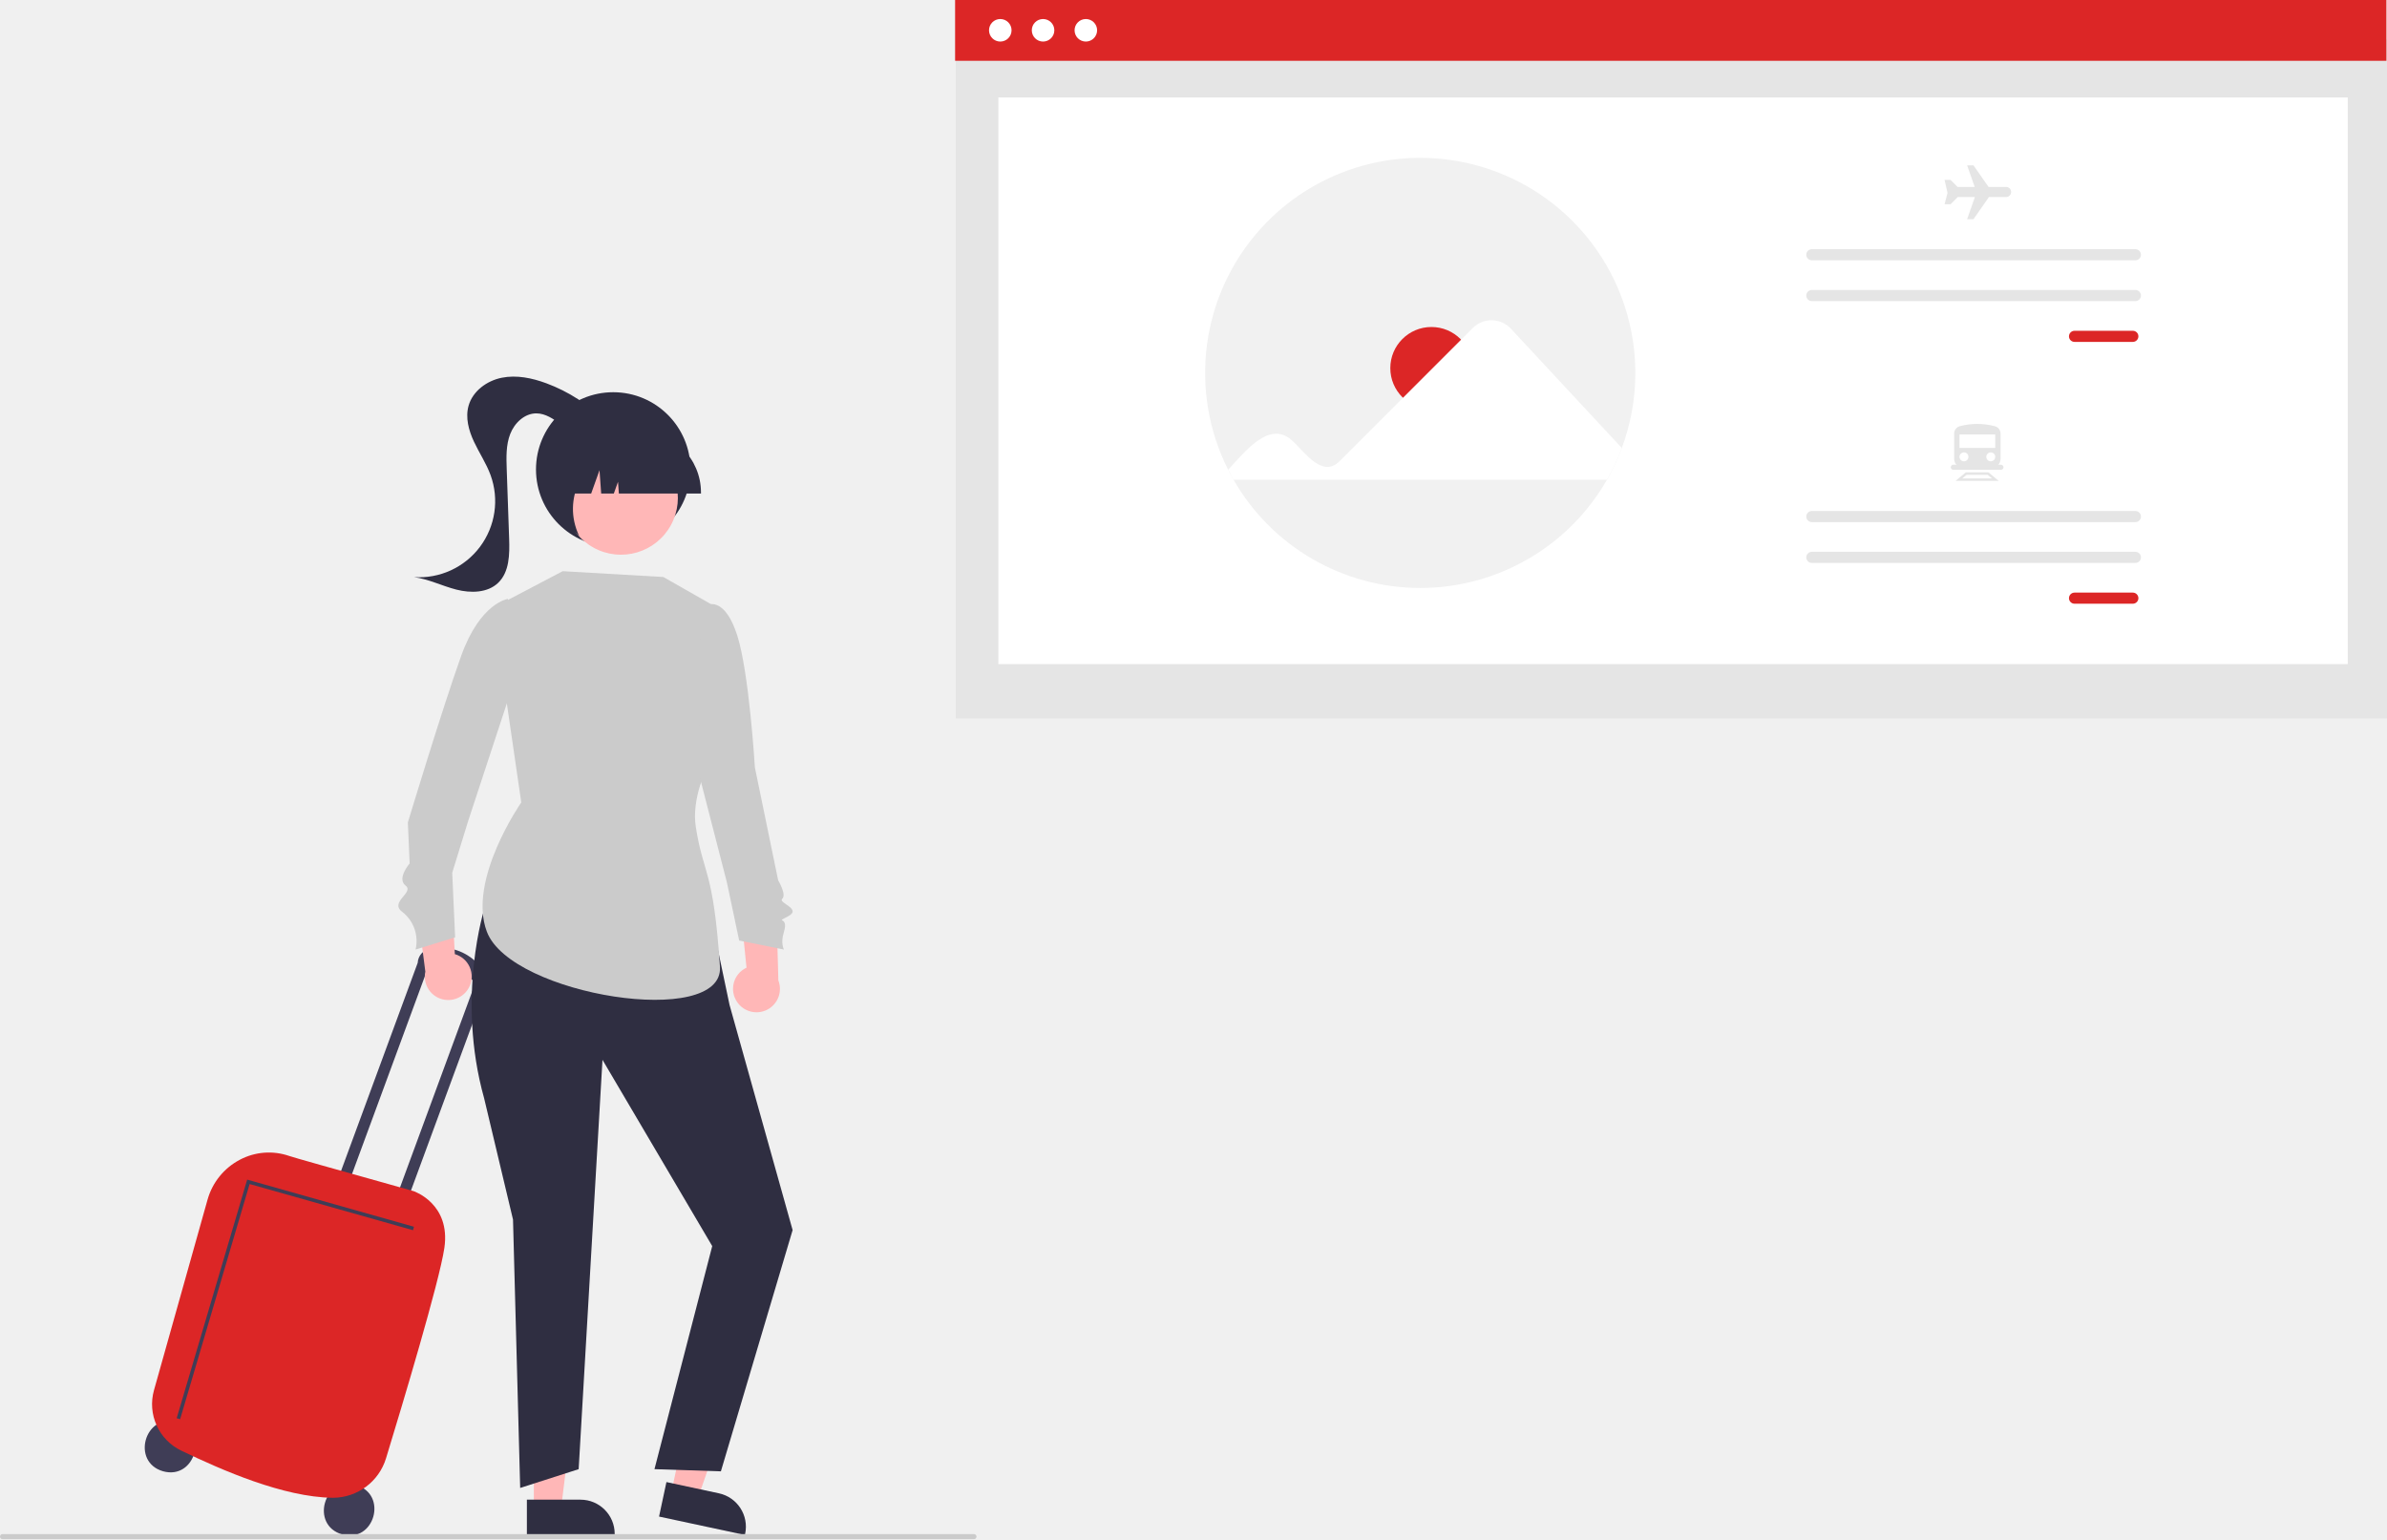
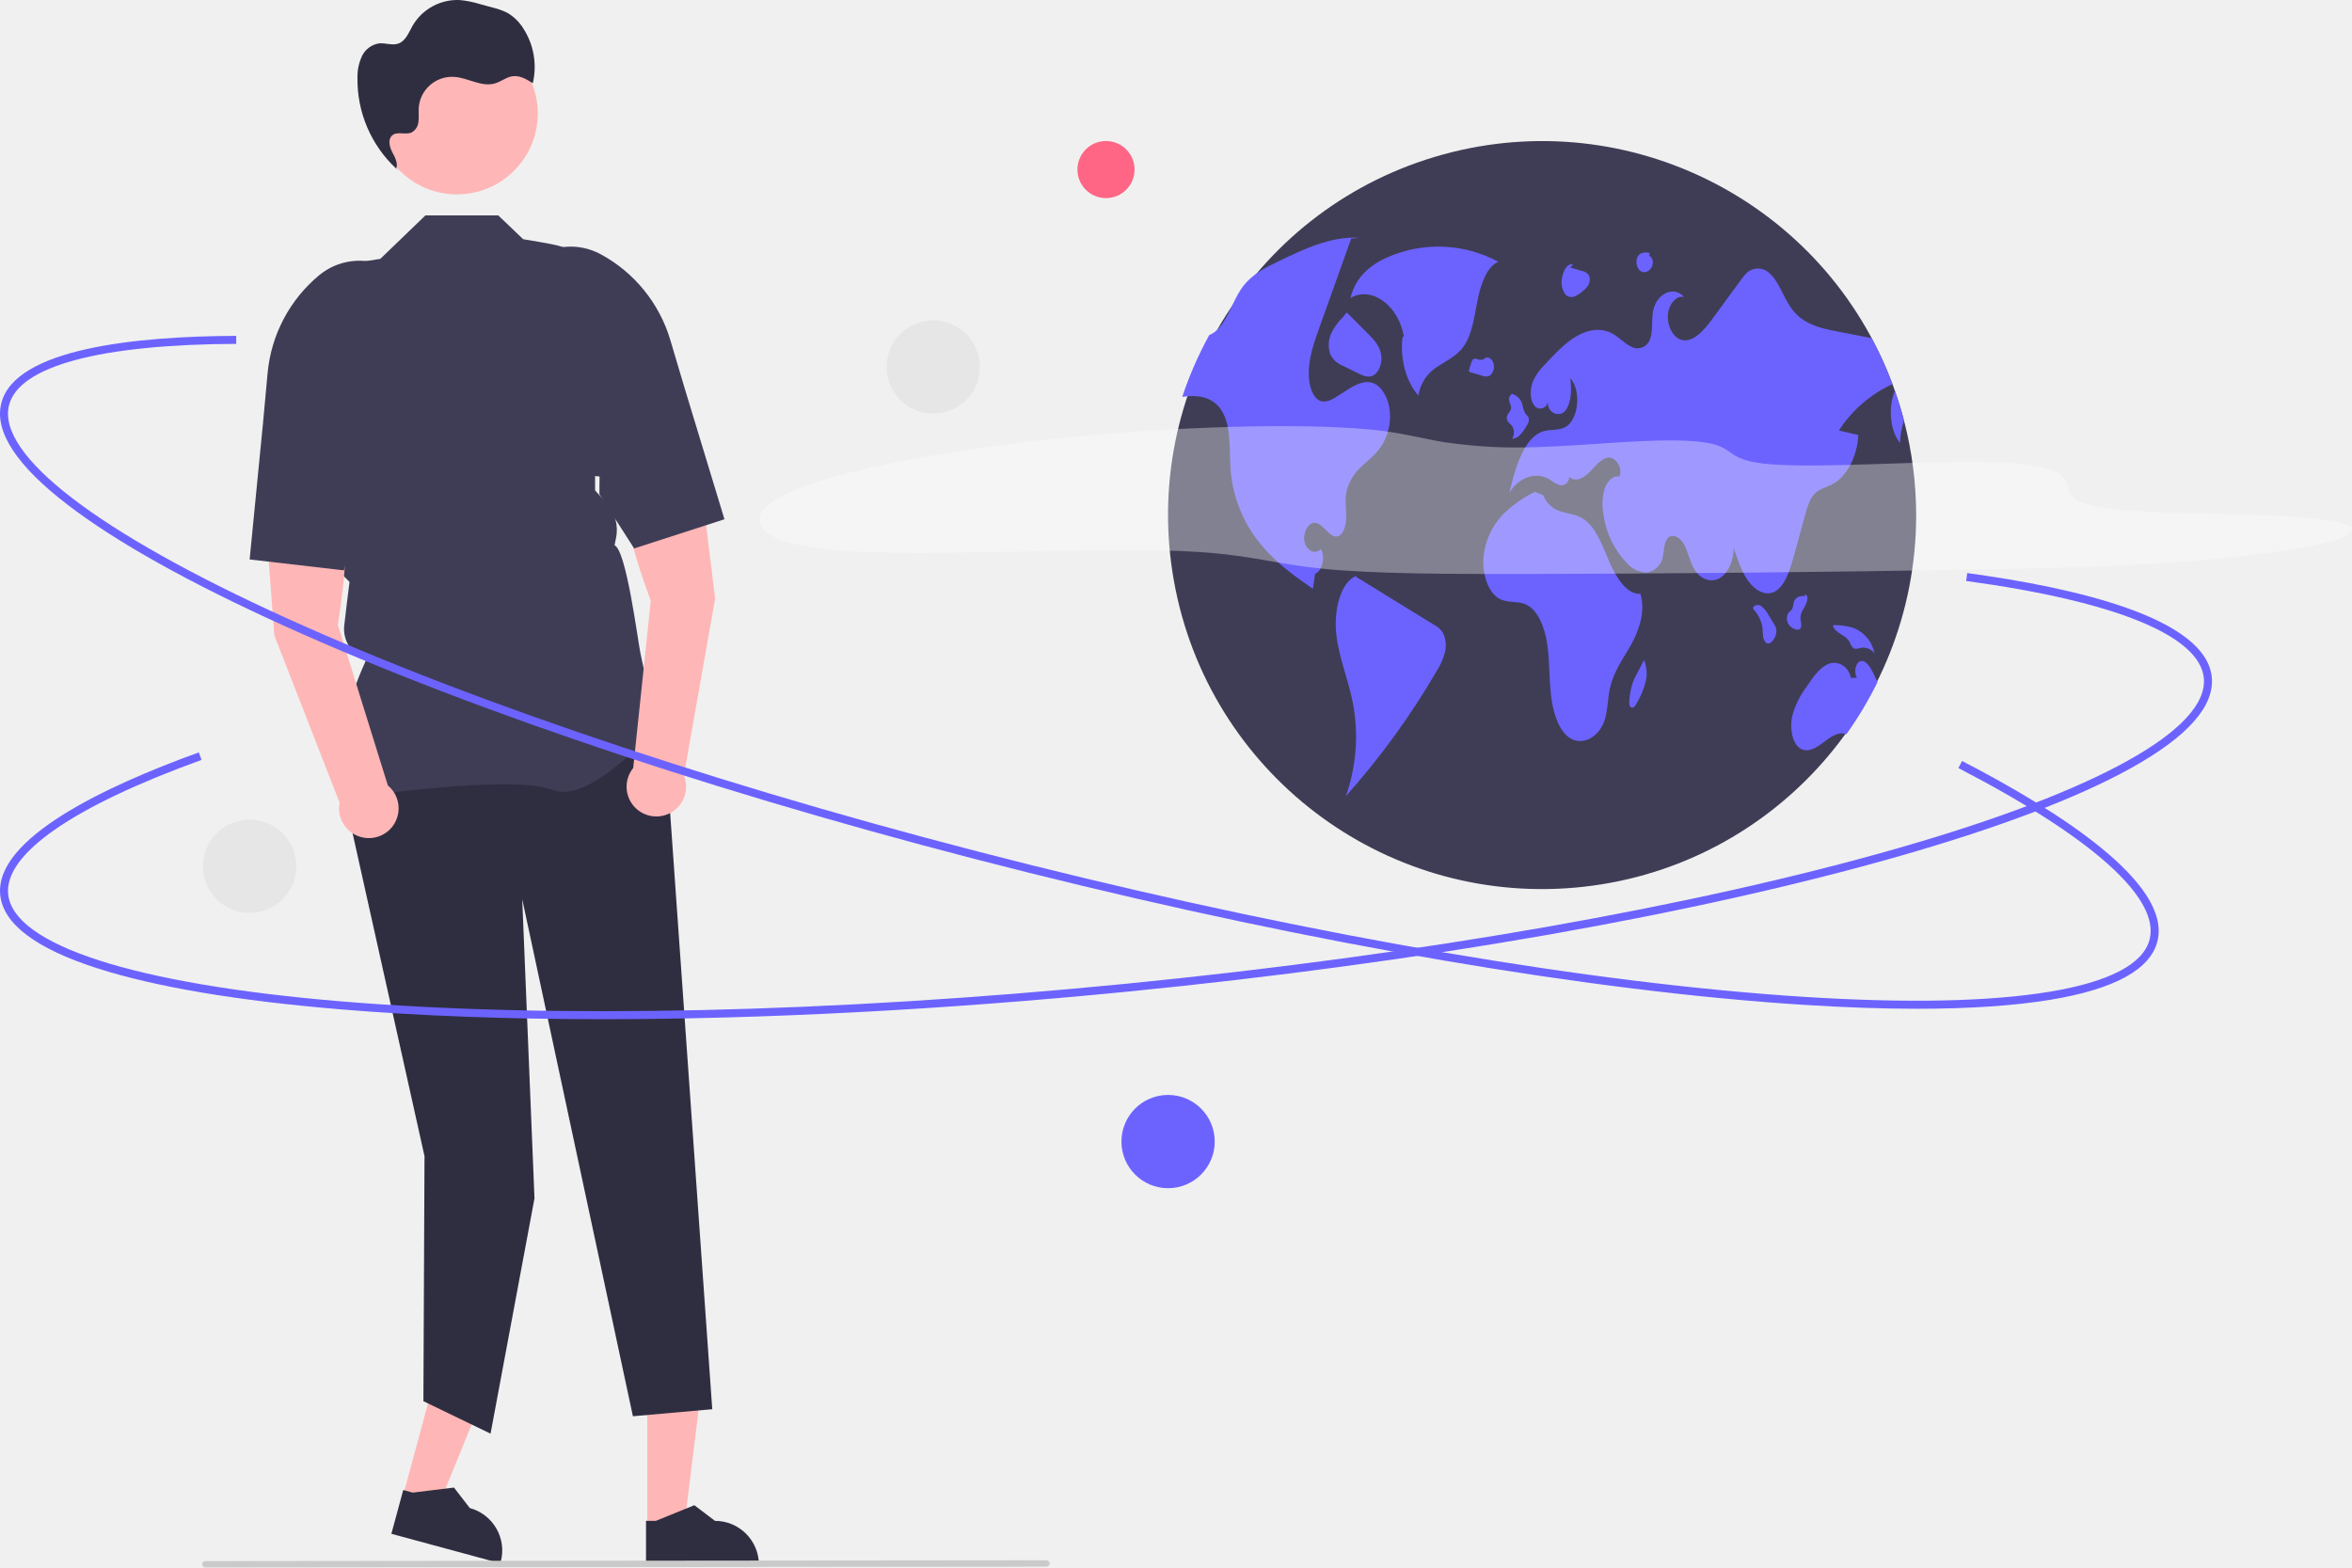
- <svg xmlns="http://www.w3.org/2000/svg" id="a427c774-8d9d-4d21-987c-ea11f3cd7377" data-name="Layer 1" width="936.21" height="603.718" viewBox="0 0 936.21 603.718">
-   <path d="M201.299,705.876c-12.67-3.5-18.077,15.741-5.439,19.353C208.53,728.729,213.937,709.488,201.299,705.876Z" transform="translate(-131.8949 -148.141)" fill="#3f3d56" />
-   <path d="M271.55,730.641c-12.67-3.5-18.077,15.741-5.439,19.353C278.781,753.493,284.188,734.252,271.55,730.641Z" transform="translate(-131.8949 -148.141)" fill="#3f3d56" />
-   <path d="M299.982,527.71l-.196-.055-32.636,88.604L262.847,615.05l32.87-89.24h0a6.035,6.035,0,0,1,5.048-5.643c16.321-2.581,22.937,11.907,22.937,11.907l-.065.096-33.367,90.587-4.303-1.209,32.385-87.922C308.493,523.875,299.982,527.71,299.982,527.71Z" transform="translate(-131.8949 -148.141)" fill="#3f3d56" />
-   <path d="M262.258,735.623c-19.237-.294-43.026-10.689-59.246-18.481a20.218,20.218,0,0,1-10.715-23.736l21.021-74.788a25.406,25.406,0,0,1,12.617-15.566,24.327,24.327,0,0,1,19.411-1.499c.751.338,21.172,6.053,34.686,9.835,7.95,2.225,13.694,3.833,14.078,3.962.318.105,14.605,5.014,12.07,22.274-1.947,13.257-16.644,62.105-22.873,82.493A21.863,21.863,0,0,1,262.578,735.625C262.472,735.625,262.365,735.624,262.258,735.623Z" transform="translate(-131.8949 -148.141)" fill="#dc2626" />
-   <polygon points="70.651 556.664 97.904 464.42 161.991 482.531 162.374 481.177 96.948 462.687 96.751 463.354 69.301 556.265 70.651 556.664" fill="#3f3d56" />
-   <rect id="f269d402-b375-49c3-b6cb-02ffddd7443c" data-name="Rectangle 62" x="374.842" y="15.39" width="561.368" height="266.379" fill="#e5e5e5" />
-   <rect id="a67a6d8d-d730-43ea-8e97-5097e31b093a" data-name="Rectangle 75" x="391.561" y="38.233" width="529.264" height="222.248" fill="#fff" />
-   <rect id="f3270c98-3f14-4116-bb63-3583a595f2eb" data-name="Rectangle 80" x="374.602" width="561.368" height="23.849" fill="#dc2626" />
-   <circle id="aeafa2cf-3960-41d9-9a79-114ebb97b926" data-name="Ellipse 90" cx="392.325" cy="11.88" r="4.42" fill="#fff" />
-   <circle id="e013fb1c-e2d9-4cba-be1c-2b59a1ea1400" data-name="Ellipse 91" cx="409.103" cy="11.88" r="4.42" fill="#fff" />
-   <circle id="a6347b87-b687-4c13-8a45-efd6144b746c" data-name="Ellipse 92" cx="425.881" cy="11.88" r="4.42" fill="#fff" />
-   <path d="M773.29,294.414a83.992,83.992,0,0,1-5.294,29.452,81.686,81.686,0,0,1-5.851,12.474,84.382,84.382,0,0,1-146.423,0q-1.122-1.945-2.128-3.947A84.363,84.363,0,1,1,773.29,294.414Z" transform="translate(-131.8949 -148.141)" fill="#f1f1f1" />
-   <circle cx="561.424" cy="144.387" r="16.127" fill="#dc2626" />
-   <path d="M613.595,332.393c7.105-7.679,16.604-19.87,25.513-11.061,4.471,4.155,11.469,14.452,18.167,7.72l52.306-52.306a10.384,10.384,0,0,1,14.851.266L767.996,323.867a81.712,81.712,0,0,1-5.851,12.474H615.722Z" transform="translate(-131.8949 -148.141)" fill="#fff" />
-   <path id="f2fac30d-751a-4ad9-9a70-d842b6b29c55" data-name="Path 680" d="M945.55,277.887a2.179,2.179,0,0,0,0,4.359h22.869a2.179,2.179,0,0,0,0-4.359Z" transform="translate(-131.8949 -148.141)" fill="#dc2626" />
-   <path id="bff7eaac-8fd0-4862-b46f-daee6d731cf9" data-name="Path 680" d="M842.52,245.878a2.179,2.179,0,1,0,0,4.359H969.419a2.179,2.179,0,0,0,0-4.359Z" transform="translate(-131.8949 -148.141)" fill="#e5e5e5" />
-   <path id="a9efcef9-bf26-45a4-a9d0-ef067b9cf824" data-name="Path 680" d="M842.52,261.883a2.179,2.179,0,1,0,0,4.359H969.419a2.179,2.179,0,0,0,0-4.359Z" transform="translate(-131.8949 -148.141)" fill="#e5e5e5" />
-   <path id="b479989b-99d4-4e70-bae9-0a98ba95b9e4" data-name="Path 680" d="M945.55,380.583a2.179,2.179,0,0,0,0,4.359h22.869a2.179,2.179,0,1,0,0-4.359Z" transform="translate(-131.8949 -148.141)" fill="#dc2626" />
-   <path id="b7ed51b3-7b2d-4a2d-a8c2-cf48ecd6b6d7" data-name="Path 680" d="M842.52,348.574a2.179,2.179,0,0,0,0,4.359H969.419a2.179,2.179,0,0,0,0-4.359Z" transform="translate(-131.8949 -148.141)" fill="#e5e5e5" />
-   <path id="e2a2d7bb-cfae-451b-8ad9-ee9abc29fc00" data-name="Path 680" d="M842.52,364.579a2.179,2.179,0,1,0,0,4.359H969.419a2.179,2.179,0,0,0,0-4.359Z" transform="translate(-131.8949 -148.141)" fill="#e5e5e5" />
-   <path d="M918.696,221.46h-6.873l-5.898-8.453h-2.496l2.962,8.453h-6.723v0l-2.759-2.76h-2.335l1.165,5.105-1.165,4.463h2.335l2.759-2.76.044-.073h6.758l-3.04,8.676h2.496l5.923-8.488.07-.188h6.778a1.988,1.988,0,1,0,0-3.976Z" transform="translate(-131.8949 -148.141)" fill="#e5e5e5" />
-   <path d="M912.87,331.755H902.012a3.672,3.672,0,0,1-3.668-3.668v-9.878a2.983,2.983,0,0,1,2.196-2.894,26.826,26.826,0,0,1,13.774.01,2.988,2.988,0,0,1,2.223,2.903v9.859A3.672,3.672,0,0,1,912.87,331.755Z" transform="translate(-131.8949 -148.141)" fill="#e5e5e5" />
-   <rect x="768.535" y="170.427" width="14.022" height="5.258" fill="#fff" />
-   <circle cx="770.288" cy="179.191" r="1.753" fill="#fff" />
-   <circle cx="780.804" cy="179.191" r="1.753" fill="#fff" />
-   <path d="M915.807,336.756H898.886l4.001-3.334h8.919Zm-14.29-.953h11.659l-1.715-1.429h-8.229Z" transform="translate(-131.8949 -148.141)" fill="#e5e5e5" />
-   <path d="M916.683,332.422h-18.672a1,1,0,0,1,0-2.001h18.672a1,1,0,0,1,0,2.001Z" transform="translate(-131.8949 -148.141)" fill="#e5e5e5" />
-   <path d="M315.969,535.197a9.138,9.138,0,0,0-5.678-12.81l-1.757-32.425-13.564,10.038,3.748,29.252a9.187,9.187,0,0,0,17.251,5.944Z" transform="translate(-131.8949 -148.141)" fill="#ffb7b7" />
-   <path d="M421.05,541.231a9.138,9.138,0,0,1,3.636-13.532L421.422,495.391l14.949,7.827.807,29.48a9.187,9.187,0,0,1-16.129,8.532Z" transform="translate(-131.8949 -148.141)" fill="#ffb7b7" />
-   <polygon points="209.375 591.715 220.055 591.714 225.137 550.517 209.373 550.517 209.375 591.715" fill="#ffb7b7" />
-   <path d="M338.545,736.368l21.034-.001h.001A13.405,13.405,0,0,1,372.985,749.772v.436l-34.439.001Z" transform="translate(-131.8949 -148.141)" fill="#2f2e41" />
-   <polygon points="263.319 585.3 273.763 587.538 287.364 548.319 271.95 545.017 263.319 585.3" fill="#ffb7b7" />
-   <path d="M393.28,729.46l20.568,4.407.001 0a13.405,13.405,0,0,1,10.298,15.916l-.091.426-33.675-7.215Z" transform="translate(-131.8949 -148.141)" fill="#2f2e41" />
-   <path d="M322.012,504.094s-11.363,35.119-.235,74.833l11.327,47.572,2.811,105.263,22.937-7.362L368.197,563.843l43.042,73.058-22.654,87.499,26.052.85,28.132-94.627-24.734-88.3-4.531-21.521Z" transform="translate(-131.8949 -148.141)" fill="#2f2e41" />
-   <path d="M414.876,387.463,392.062,374.459l-39.468-2.281-27.377,14.373,11.126,76.329s-21.22,30.454-13.483,50.745c9.549,25.044,93.046,38.109,91.413,13.668-2.577-38.57-6.558-35.91-9.476-54.824-3.202-20.753,19.206-47.363,19.206-47.363Z" transform="translate(-131.8949 -148.141)" fill="#cbcbcb" />
-   <path d="M333.658,394.079l-2.543-11.022s-10.849,1.404-18.368,22.405-20.884,65.272-20.884,65.272l.698,16.083s-5.151,5.951-1.597,8.669-6.419,6.403-1.369,10.266a14.493,14.493,0,0,1,5.293,14.829l15.514-4.791L309.26,490.468l6.146-19.962,16.426-49.963Z" transform="translate(-131.8949 -148.141)" fill="#cbcbcb" />
-   <path d="M406.523,395.958l3.456-10.689s6.364-2.604,11.062,12.072,6.928,51.815,6.928,51.815l9.126,44.27s3.41,5.638,1.597,7.254,7.963,3.888,2.281,6.882.49-.645-1.633,6.181c-1.394,4.483.036,6.839.036,6.839L421.808,517.048l-4.791-22.693-10.867-42.191Z" transform="translate(-131.8949 -148.141)" fill="#cbcbcb" />
-   <circle cx="240.519" cy="184.141" r="30.298" fill="#2f2e41" />
-   <path d="M369.301,313.427a63.528,63.528,0,0,0-23.113-14.946c-5.587-2.07-11.668-3.349-17.509-2.173-5.841,1.175-11.365,5.216-12.995,10.947-1.332,4.686.043,9.732,2.111,14.144,2.068,4.411,4.829,8.502,6.501,13.078a29.85,29.85,0,0,1-30.036,40.028c5.739.77,11.03,3.467,16.639,4.902s12.231,1.338,16.4-2.681c4.411-4.252,4.499-11.166,4.286-17.289q-.476-13.653-.951-27.306c-.162-4.642-.3-9.432,1.374-13.765,1.674-4.332,5.652-8.126,10.297-8.087,3.52.03,6.636,2.162,9.458,4.265,2.823,2.103,5.811,4.347,9.317,4.659,3.506.313,7.509-2.282,7.247-5.792Z" transform="translate(-131.8949 -148.141)" fill="#2f2e41" />
-   <circle cx="375.462" cy="343.418" r="22.303" transform="translate(-237.8607 360.0032) rotate(-61.33677)" fill="#ffb7b7" />
-   <path d="M406.827,341.731H374.622l-.33-4.624-1.651,4.624h-4.959l-.654-9.164-3.273,9.164h-9.595v-.454a24.09,24.09,0,0,1,24.063-24.063h4.54a24.09,24.09,0,0,1,24.063,24.063Z" transform="translate(-131.8949 -148.141)" fill="#2f2e41" />
-   <path d="M359.025,358.351l-11.76-11.773-1.983-26.061h25.959l-.643.642C361.656,330.089,352.003,343.194,359.025,358.351Z" transform="translate(-131.8949 -148.141)" fill="#2f2e41" />
-   <path d="M513.895,751.859h-381a1,1,0,0,1,0-2h381a1,1,0,0,1,0,2Z" transform="translate(-131.8949 -148.141)" fill="#cbcbcb" />
+ <svg xmlns="http://www.w3.org/2000/svg" data-name="Layer 1" width="881.631" height="587.665" viewBox="0 0 881.631 587.665">
+   <polygon points="150.925 561.321 164.207 564.918 184.406 515.395 164.801 510.085 150.925 561.321" fill="#ffb6b6" />
+   <path d="M303.076,731.061l40.848,11.064.14-.517a16.473,16.473,0,0,0-11.592-20.205l-.001-0-5.928-7.682-15.455,1.89-3.566-.966Z" transform="translate(-156.3731 -156.0101)" fill="#2f2e41" />
+   <polygon points="242.64 572.847 256.401 572.846 262.948 519.764 242.637 519.765 242.64 572.847" fill="#ffb6b6" />
+   <path d="M398.528,743.213l42.319-.002v-.535a16.473,16.473,0,0,0-16.472-16.472h-.001l-7.73-5.864-14.423,5.865-3.694 0Z" transform="translate(-156.3731 -156.0101)" fill="#2f2e41" />
+   <path d="M404.889,422.773,423.357,684.351l-29.741,2.635L352.124,493.126l4.598,112.166-16.468,88.22L315.08,681.339l.418-91.859-33.051-148.442,8.797-18.265Z" transform="translate(-156.3731 -156.0101)" fill="#2f2e41" />
+   <path d="M286.665,455.319l-.185-.259c-9.856-13.799,4.968-46.958,7.203-51.765h0a12.068,12.068,0,0,1-8.26-12.889l.964-8.193,1.005-8.036-7.197-7.197-.02-.179-4.142-36.242L270.01,306.486A52.848,52.848,0,0,1,285.01,255.27l13.921-2.21,16.918-16.301h27.282l9.354,8.937c17.463,3.063,20.463,2.063,35.463,20.063l-6.816,55.962-1.7,7.699.005,10.442L383.759,344.666a14.95,14.95,0,0,1,3.546,12.932l-.568,2.842h0c4.458,1.911,8.713,35.866,9.729,40.608l1.518,7.085c1.299,1.714,9.873,13.146,9.873,16.271,0,.469-.346.923-1.09,1.426-5.843,3.956-29.138,32.022-43.431,26.303-15.225-6.088-75.747,3.045-76.357,3.138Z" transform="translate(-156.3731 -156.0101)" fill="#3f3d56" />
+   <path d="M283,390.244s7.006-39.595-.052-54.485l-28,2,4.261,56.487,24.477,62.717a11.154,11.154,0,1,0,18.078-6.463Z" transform="translate(-156.3731 -156.0101)" fill="#ffb6b6" />
+   <path d="M254.947,314.759l1.733-18.871a54.107,54.107,0,0,1,19.403-36.752h0a23.687,23.687,0,0,1,24.787-3.272h0a23.631,23.631,0,0,1,12.205,29.866c-6.472,16.972-4.135,34.921-16.753,37.109l1.371,6.522-12.407,40.49-35.338-4.094Z" transform="translate(-156.3731 -156.0101)" fill="#3f3d56" />
+   <path d="M393.727,443.944a11.154,11.154,0,1,0,18.994,2.795l11.713-66.298-6.89-56.226-27.849,3.525c-4.003,15.985,10.625,53.439,10.625,53.439Z" transform="translate(-156.3731 -156.0101)" fill="#ffb6b6" />
+   <path d="M427.934,350.692l-33.851,10.939-13.033-20.332.066-6.665c-12.803.327-21.096-34.674-30.768-50.05a23.631,23.631,0,0,1,6.116-31.679h0a23.687,23.687,0,0,1,24.948-1.648h0a54.107,54.107,0,0,1,26.228,32.237l5.397,18.166Z" transform="translate(-156.3731 -156.0101)" fill="#3f3d56" />
+   <circle cx="171.276" cy="42.575" r="30.299" fill="#ffb6b6" />
+   <path d="M305.66,219.941c-.264-.232-.514-.48-.773-.718-.009.024-.011.05-.021.074Z" transform="translate(-156.3731 -156.0101)" fill="#2f2e41" />
+   <path d="M352.478,166.59a17.182,17.182,0,0,0-6.067-5.85,25.38,25.38,0,0,0-5.304-1.879l-4.795-1.308a38.013,38.013,0,0,0-7.544-1.519,19.418,19.418,0,0,0-17.737,9.623c-1.449,2.57-2.611,5.772-5.407,6.712-2.254.758-4.714-.311-7.084-.104a8.53,8.53,0,0,0-6.476,4.77,18.38,18.38,0,0,0-1.699,8.141,45.619,45.619,0,0,0,14.522,34.048c.782-2.061-.506-4.287-1.524-6.259-1.03-1.995-1.667-4.777.059-6.214,1.92-1.599,4.996-.048,7.267-1.091a5.073,5.073,0,0,0,2.536-4.077c.22-1.657-.01-3.341.094-5.009a12.542,12.542,0,0,1,13.298-11.738q.057.004.113.008c5.168.369,10.184,3.901,15.158,2.448,2.335-.682,4.326-2.418,6.741-2.711,2.674-.324,5.19,1.186,7.461,2.635A26.596,26.596,0,0,0,352.478,166.59Z" transform="translate(-156.3731 -156.0101)" fill="#2f2e41" />
+   <path d="M510.805,726.19l-7.71-12.39-1.54,7.08c-.27,1.24-.54,2.5-.79,3.75-2.19-1.87-4.52-3.6-6.8-5.26q-10.5-7.62-20.99-15.26l2.19,12.7c1.35,7.82,2.76,15.8,6.1,22.95.37.81.77,1.61,1.2,2.39h32.54a10.486,10.486,0,0,0,.54-2.24.774.774,0,0,0,.01-.15C516.066,734.91,513.385,730.34,510.805,726.19Z" transform="translate(-156.3731 -156.0101)" fill="#f0f0f0" />
+   <path d="M548.666,743.368l-315.358.307a1.191,1.191,0,0,1,0-2.381l315.358-.307a1.191,1.191,0,0,1,0,2.381Z" transform="translate(-156.3731 -156.0101)" fill="#cacaca" />
+   <path d="M874.637,349.406a140.208,140.208,0,1,1-8.877-49.372c.306.823.604,1.647.894,2.478v.008q1.941,5.481,3.419,11.167A141.16,141.16,0,0,1,874.637,349.406Z" transform="translate(-156.3731 -156.0101)" fill="#3f3d56" />
+   <path d="M718.041,254.172a47.36,47.36,0,0,0-41.577-1.701c-5.813,2.53-11.934,7.068-13.874,15.264,7.843-4.629,17.996,2.685,20.014,14.417l-.471.13c-1.066,8.126,1.314,16.974,5.921,22.013a15.482,15.482,0,0,1,7.431-11.021c3.385-2.225,7.13-3.842,9.713-7.666,3.063-4.534,3.841-11.161,5.058-17.207S713.781,255.856,718.041,254.172Z" transform="translate(-156.3731 -156.0101)" fill="#6c63ff" />
+   <path d="M674.137,323.324c-2.172,3.262-5.074,5.309-7.677,7.858a17.673,17.673,0,0,0-5.583,10.437c-.329,2.839.18,5.724.11,8.595-.07,2.87-1.027,6.101-2.98,6.814-3.082,1.113-5.434-4.611-8.602-5.011-2.517-.314-4.784,3.646-4.054,7.081s4.156,4.956,6.124,2.713c1.78,2.988.525,8.406-2.149,9.324-.282,1.882-.565,3.756-.839,5.638-6.76-4.729-13.59-9.536-19.338-16.46a49.962,49.962,0,0,1-11.386-26.913c-.745-7.959.361-17.064-3.293-23.188-2.925-4.901-7.944-5.983-12.461-5.678-.823.055-1.655.149-2.478.251a139.609,139.609,0,0,1,10.108-23.133,9.903,9.903,0,0,0,2.533-1.576c4.203-3.568,6.07-10.79,9.481-15.786q.329-.482.682-.941c3.49-4.556,8.163-6.901,12.68-9.081,9.998-4.854,20.287-9.771,30.842-9.097l-3.003.29q-5.258,14.727-10.524,29.454-.8,2.258-1.615,4.525c-1.992,5.583-4.046,11.527-3.741,17.777.18,3.701,1.466,7.654,3.913,8.924,2.282,1.176,4.776-.267,6.979-1.694.933-.596,1.859-1.192,2.792-1.796,3.348-2.157,7.058-4.368,10.594-2.925,3.239,1.317,5.63,5.717,6.085,10.461A20.914,20.914,0,0,1,674.137,323.324Z" transform="translate(-156.3731 -156.0101)" fill="#6c63ff" />
+   <path d="M694.052,390.353q-14.669-9.032-29.339-18.064l.166-.428c-6.08,2.316-8.605,13.124-7.6,21.963s4.412,16.74,6.134,25.353a67.294,67.294,0,0,1-2.537,35.311,289.184,289.184,0,0,0,33.971-46.811,25.044,25.044,0,0,0,3.073-6.814,10.839,10.839,0,0,0-.718-7.709A8.583,8.583,0,0,0,694.052,390.353Z" transform="translate(-156.3731 -156.0101)" fill="#6c63ff" />
+   <path d="M655.455,280.807a10.814,10.814,0,0,0-.496,7.864,8.717,8.717,0,0,0,4.87,4.511l5.404,2.678c1.798.891,3.735,1.791,5.568,1.058,2.21-.884,3.743-4.349,3.346-7.566-.422-3.423-2.58-5.778-4.575-7.783q-4.189-4.209-8.378-8.419l-1.574,1.928A21.02,21.02,0,0,0,655.455,280.807Z" transform="translate(-156.3731 -156.0101)" fill="#6c63ff" />
+   <path d="M845.669,317.403q3.647.859,7.293,1.717c-.424,8.21-4.493,15.809-9.951,18.562-2.274,1.145-4.807,1.568-6.689,3.709-1.702,1.945-2.564,4.972-3.356,7.865q-2.082,7.575-4.164,15.15c-1.49,5.442-3.403,11.488-7.277,13.449-3.325,1.686-7.128-.377-9.685-3.835-2.556-3.458-4.117-8.108-5.63-12.641.094,4.94-2.203,9.787-5.458,11.504-3.262,1.717-7.23.165-9.41-3.67-1.568-2.752-2.219-6.383-3.756-9.175-1.537-2.792-4.76-4.391-6.438-1.772-1.106,1.741-.965,4.407-1.514,6.619a7.187,7.187,0,0,1-6.007,5.779,10.017,10.017,0,0,1-7.191-3.286,32.574,32.574,0,0,1-8.932-18.013,21.488,21.488,0,0,1,.251-9.849c.965-3.05,3.293-5.403,5.607-4.823,1.521-3.215-1.482-7.481-4.187-7.105-2.713.376-4.838,3.286-7.065,5.521-2.219,2.235-5.325,3.858-7.56,1.639a3.066,3.066,0,0,1-2.872,3.249q-.12.007-.241.005a11.12,11.12,0,0,1-4.054-2.149c-5.121-3.192-11.622-1.074-15.26,4.964,2.274-9.677,5.607-20.781,12.594-23.055,2.855-.933,5.968-.165,8.665-1.78,4.776-2.862,5.74-13.676,1.615-18.138.525,4.219.424,9.144-1.804,12.029-2.227,2.886-6.901,1.004-6.618-3.262a2.858,2.858,0,0,1-5.317,1.129c-1.482-2.258-1.357-5.952-.306-8.649a20.373,20.373,0,0,1,4.572-6.493c3.725-3.991,7.505-8.03,11.818-10.539,4.321-2.509,9.308-3.356,13.637-.863,2.282,1.317,4.29,3.513,6.619,4.674a4.905,4.905,0,0,0,6.754-1.582q.039-.063.077-.128c1.733-3.043.917-7.56,1.56-11.363,1.153-6.72,7.873-9.865,11.598-5.427-2.784-.714-5.662,2.58-6.007,6.572-.353,3.991,1.663,8.022,4.36,9.23,4.533,2.007,8.971-3.043,12.398-7.716q5.364-7.34,10.743-14.672a17.727,17.727,0,0,1,1.921-2.337,6.182,6.182,0,0,1,8.446-.172c3.623,2.956,5.325,9.018,8.297,13.19,4.313,6.062,10.767,7.536,16.774,8.712q6.716,1.306,13.441,2.627a139.27,139.27,0,0,1,7.803,17.229A47.221,47.221,0,0,0,845.669,317.403Z" transform="translate(-156.3731 -156.0101)" fill="#6c63ff" />
+   <path d="M870.073,313.686a28.265,28.265,0,0,0-1.49,8.399c-3.843-4.689-4.454-13.48-1.929-19.565Q868.595,308.001,870.073,313.686Z" transform="translate(-156.3731 -156.0101)" fill="#6c63ff" />
+   <path d="M860.145,411.756a140.595,140.595,0,0,1-11.684,19.55c-2.823-1.208-5.858.949-8.501,2.972-2.76,2.117-6.077,4.18-8.908,2.251-2.894-1.976-3.827-7.505-2.909-11.888a31.676,31.676,0,0,1,5.426-11.167c2.353-3.513,4.87-7.16,8.14-8.524,3.278-1.364,7.489.565,8.446,5.223l2.321-.078c-1.302-1.788-.619-5.489,1.129-6.14,2.015-.761,3.764,2.007,4.956,4.454C859.094,409.513,859.635,410.627,860.145,411.756Z" transform="translate(-156.3731 -156.0101)" fill="#6c63ff" />
+   <path d="M771.245,378.633c-4.989.314-8.941-5.828-11.567-11.871s-5.022-12.952-9.524-16.028c-2.572-1.757-5.505-1.998-8.295-2.85a10.271,10.271,0,0,1-7.044-6.202l-3.165-1.278a47.53,47.53,0,0,0-12.016,8.568,26.856,26.856,0,0,0-7.16,15.653c-.605,6.335,1.628,13.399,5.799,15.778,3.296,1.88,7.134.695,10.472,2.417,4.171,2.151,6.648,8.398,7.585,14.567s.7,12.58,1.371,18.818,2.519,12.73,6.345,15.928c4.787,4.001,11.812.676,13.959-6.607,1.054-3.572,1.017-7.603,1.805-11.312,1.388-6.53,5.132-11.376,8.102-16.732S773.221,384.85,771.245,378.633Z" transform="translate(-156.3731 -156.0101)" fill="#6c63ff" />
+   <path d="M721.945,314.462a13.315,13.315,0,0,1,1.299,1.379,4.531,4.531,0,0,1-.08,4.679,4.353,4.353,0,0,0,3.118-1.585,20.04,20.04,0,0,0,2.39-3.367,3.67,3.67,0,0,0,.705-2.937c-.236-.673-.793-.96-1.184-1.465a9.959,9.959,0,0,1-1.093-3.176,5.728,5.728,0,0,0-4.151-4.375l.25.048a2.372,2.372,0,0,0-1.111,2.526c.151.979.78,1.791.718,2.789-.09,1.435-1.524,2.109-1.613,3.544A2.74,2.74,0,0,0,721.945,314.462Z" transform="translate(-156.3731 -156.0101)" fill="#6c63ff" />
+   <path d="M713.396,290.074l.022-.004a4.005,4.005,0,0,0,.426-.453Z" transform="translate(-156.3731 -156.0101)" fill="#6c63ff" />
+   <path d="M714.893,296.81A4.351,4.351,0,0,0,716.247,292.497c-.362-1.632-1.645-2.729-2.828-2.428a2.883,2.883,0,0,1-2.681.789c-.732-.188-1.535-.673-2.169-.122a3.284,3.284,0,0,0-.739,1.443q-.352,1.081-.705,2.163a1.365,1.365,0,0,0-.083.819.694.694,0,0,0,.532.423q2.114.623,4.227,1.246A3.642,3.642,0,0,0,714.893,296.81Z" transform="translate(-156.3731 -156.0101)" fill="#6c63ff" />
+   <path d="M821.26,389.813q-.977-1.6-1.954-3.199a10.687,10.687,0,0,0-2.575-3.233,2.281,2.281,0,0,0-3.214.284l-.034.042.079.609a13.755,13.755,0,0,1,3.432,6.696c.148,1.09.097,2.218.227,3.312a3.863,3.863,0,0,0,1.207,2.701c1.026.685,2.23-.325,2.96-1.558a5.364,5.364,0,0,0,.831-3.414A5.987,5.987,0,0,0,821.26,389.813Z" transform="translate(-156.3731 -156.0101)" fill="#6c63ff" />
+   <path d="M831.478,391.201a7.384,7.384,0,0,0-.238-2.977,6.536,6.536,0,0,1,.995-3.705,12.045,12.045,0,0,0,1.55-3.397,2.842,2.842,0,0,0-.074-1.664c-.216-.484-.738-.705-1.037-.322l.641.413a5.837,5.837,0,0,0-2.601.126,3.219,3.219,0,0,0-1.971,2.222,13.756,13.756,0,0,1-.517,2.306c-.382.786-1.122,1.047-1.588,1.737a4.153,4.153,0,0,0,.065,3.946,4.606,4.606,0,0,0,2.605,2.049C830.089,392.215,831.119,392.23,831.478,391.201Z" transform="translate(-156.3731 -156.0101)" fill="#6c63ff" />
+   <path d="M849.672,396.691A8.95,8.95,0,0,0,850.8,398.76c.871.877,2.055.338,3.112.125a5.38,5.38,0,0,1,5.118,2.053,13.027,13.027,0,0,0-7.492-9.348,22.011,22.011,0,0,0-7.705-1.205l-.447.115C844.525,393.819,848.105,393.745,849.672,396.691Z" transform="translate(-156.3731 -156.0101)" fill="#6c63ff" />
+   <path d="M772.61,403.48l.007.014.13-.251Z" transform="translate(-156.3731 -156.0101)" fill="#6c63ff" />
+   <path d="M769.85,408.822a24.52,24.52,0,0,0-1.549,3.402,29.613,29.613,0,0,0-1.122,5.821c-.14,1.122-.183,2.554.519,3.101a.997.997,0,0,0,1.304-.177,5.157,5.157,0,0,0,.945-1.405,32.372,32.372,0,0,0,3.191-7.575,13.181,13.181,0,0,0-.523-8.495Q771.234,406.158,769.85,408.822Z" transform="translate(-156.3731 -156.0101)" fill="#6c63ff" />
+   <path d="M743.222,266.481a3.142,3.142,0,0,0,3.387.661,11.183,11.183,0,0,0,3.187-2.105,7.498,7.498,0,0,0,1.932-2.107,4.274,4.274,0,0,0,.395-3.256,3.307,3.307,0,0,0-2.521-1.994q-2.346-.696-4.692-1.391l1.131-1.02c-1.164-.625-2.452.535-3.179,1.97a10.606,10.606,0,0,0-.965,2.971A7.626,7.626,0,0,0,743.222,266.481Z" transform="translate(-156.3731 -156.0101)" fill="#6c63ff" />
+   <path d="M770.833,257.212a2.584,2.584,0,0,0,3.521.286,3.936,3.936,0,0,0,1.557-2.805c.111-1.23-.498-2.597-1.366-2.704l.199-1.152c-1.673-.302-3.733-.363-4.63,1.669A4.771,4.771,0,0,0,770.833,257.212Z" transform="translate(-156.3731 -156.0101)" fill="#6c63ff" />
+   <g opacity="0.35">
+     <path d="M1035.587,356.36c9.235-4.027-9.494-6.371-30.743-7.142s-46.955-.728-60.534-2.92c-13.133-2.12-12.166-5.89-13.27-9.305s-6.154-6.918-26.647-7.677c-25.537-.946-67.649,2.696-86.927.509-17.99-2.04-7.296-8.44-33.528-8.685-14.979-.14-34.277,1.97-50.944,2.479a185.716,185.716,0,0,1-35.348-1.843c-8.124-1.331-13.782-3.018-22.925-4.194-24.004-3.087-70.969-2.049-112.886,1.907s-77.848,10.439-98.112,16.86-25.862,12.743-21.142,18.104c3.014,3.423,10.727,6.624,29.437,8,34.996,2.573,97.303-1.856,133.465.485,20.155,1.305,29.096,4.539,46.78,6.309,18.998,1.902,46.81,2.002,74.135,1.957,56.894-.094,115.243-.679,174.741-1.75,24.851-.448,50.891-1.03,77.335-3.164s53.416-6.251,58.995-10.11" transform="translate(-156.3731 -156.0101)" fill="#fff" />
+   </g>
+   <path d="M875.024,534.213q-19.368,0-42.457-1.464c-79.614-5.056-182.738-22.633-290.376-49.492-107.638-26.859-206.93-59.794-279.585-92.734-35.393-16.047-62.556-31.236-80.735-45.147-19.247-14.727-27.666-27.564-25.024-38.153,5.148-20.629,50.731-25.142,88.064-25.295l.013,3c-51.268.21-81.514,8.387-85.166,23.022-4.652,18.64,33.287,47.741,104.087,79.841,72.496,32.868,171.605,65.739,279.073,92.557,107.467,26.816,210.401,44.363,289.84,49.408,77.579,4.928,124.743-2.938,129.395-21.578,3.862-15.477-21.598-38.275-71.689-64.198l1.379-2.664c36.397,18.836,78.646,45.852,73.222,67.589-2.643,10.589-16.105,17.965-40.015,21.923C911.419,533.083,894.678,534.213,875.024,534.213Z" transform="translate(-156.3731 -156.0101)" fill="#6c63ff" />
+   <path d="M382.37,538.12c-35.599.001-68.694-1.221-98.322-3.686-38.727-3.223-69.415-8.403-91.21-15.396-23.077-7.405-35.319-16.667-36.388-27.528-2.083-21.158,39.334-40.725,74.445-53.413l1.02,2.822c-48.217,17.424-73.957,35.286-72.479,50.298,1.882,19.119,47.392,33.781,124.862,40.228,79.325,6.601,183.717,4.262,293.947-6.59,110.23-10.849,213.076-28.906,289.591-50.846,74.726-21.426,116.505-44.68,114.623-63.799-1.562-15.874-33.203-28.793-89.092-36.379l.403-2.973c40.61,5.512,89.479,16.762,91.674,39.058,1.069,10.861-9.133,22.332-30.323,34.094-20.015,11.109-49.104,22.173-86.459,32.883-76.685,21.988-179.72,40.081-290.125,50.948C509.278,534.657,442.292,538.12,382.37,538.12Z" transform="translate(-156.3731 -156.0101)" fill="#6c63ff" />
+   <circle cx="437.848" cy="427.992" r="17.483" fill="#6c63ff" />
+   <circle cx="93.574" cy="324.773" r="17.483" fill="#e6e6e6" />
+   <circle cx="414.573" cy="63.572" r="10.702" fill="#ff6584" />
+   <circle cx="349.82" cy="137.582" r="17.483" fill="#e6e6e6" />
</svg>
